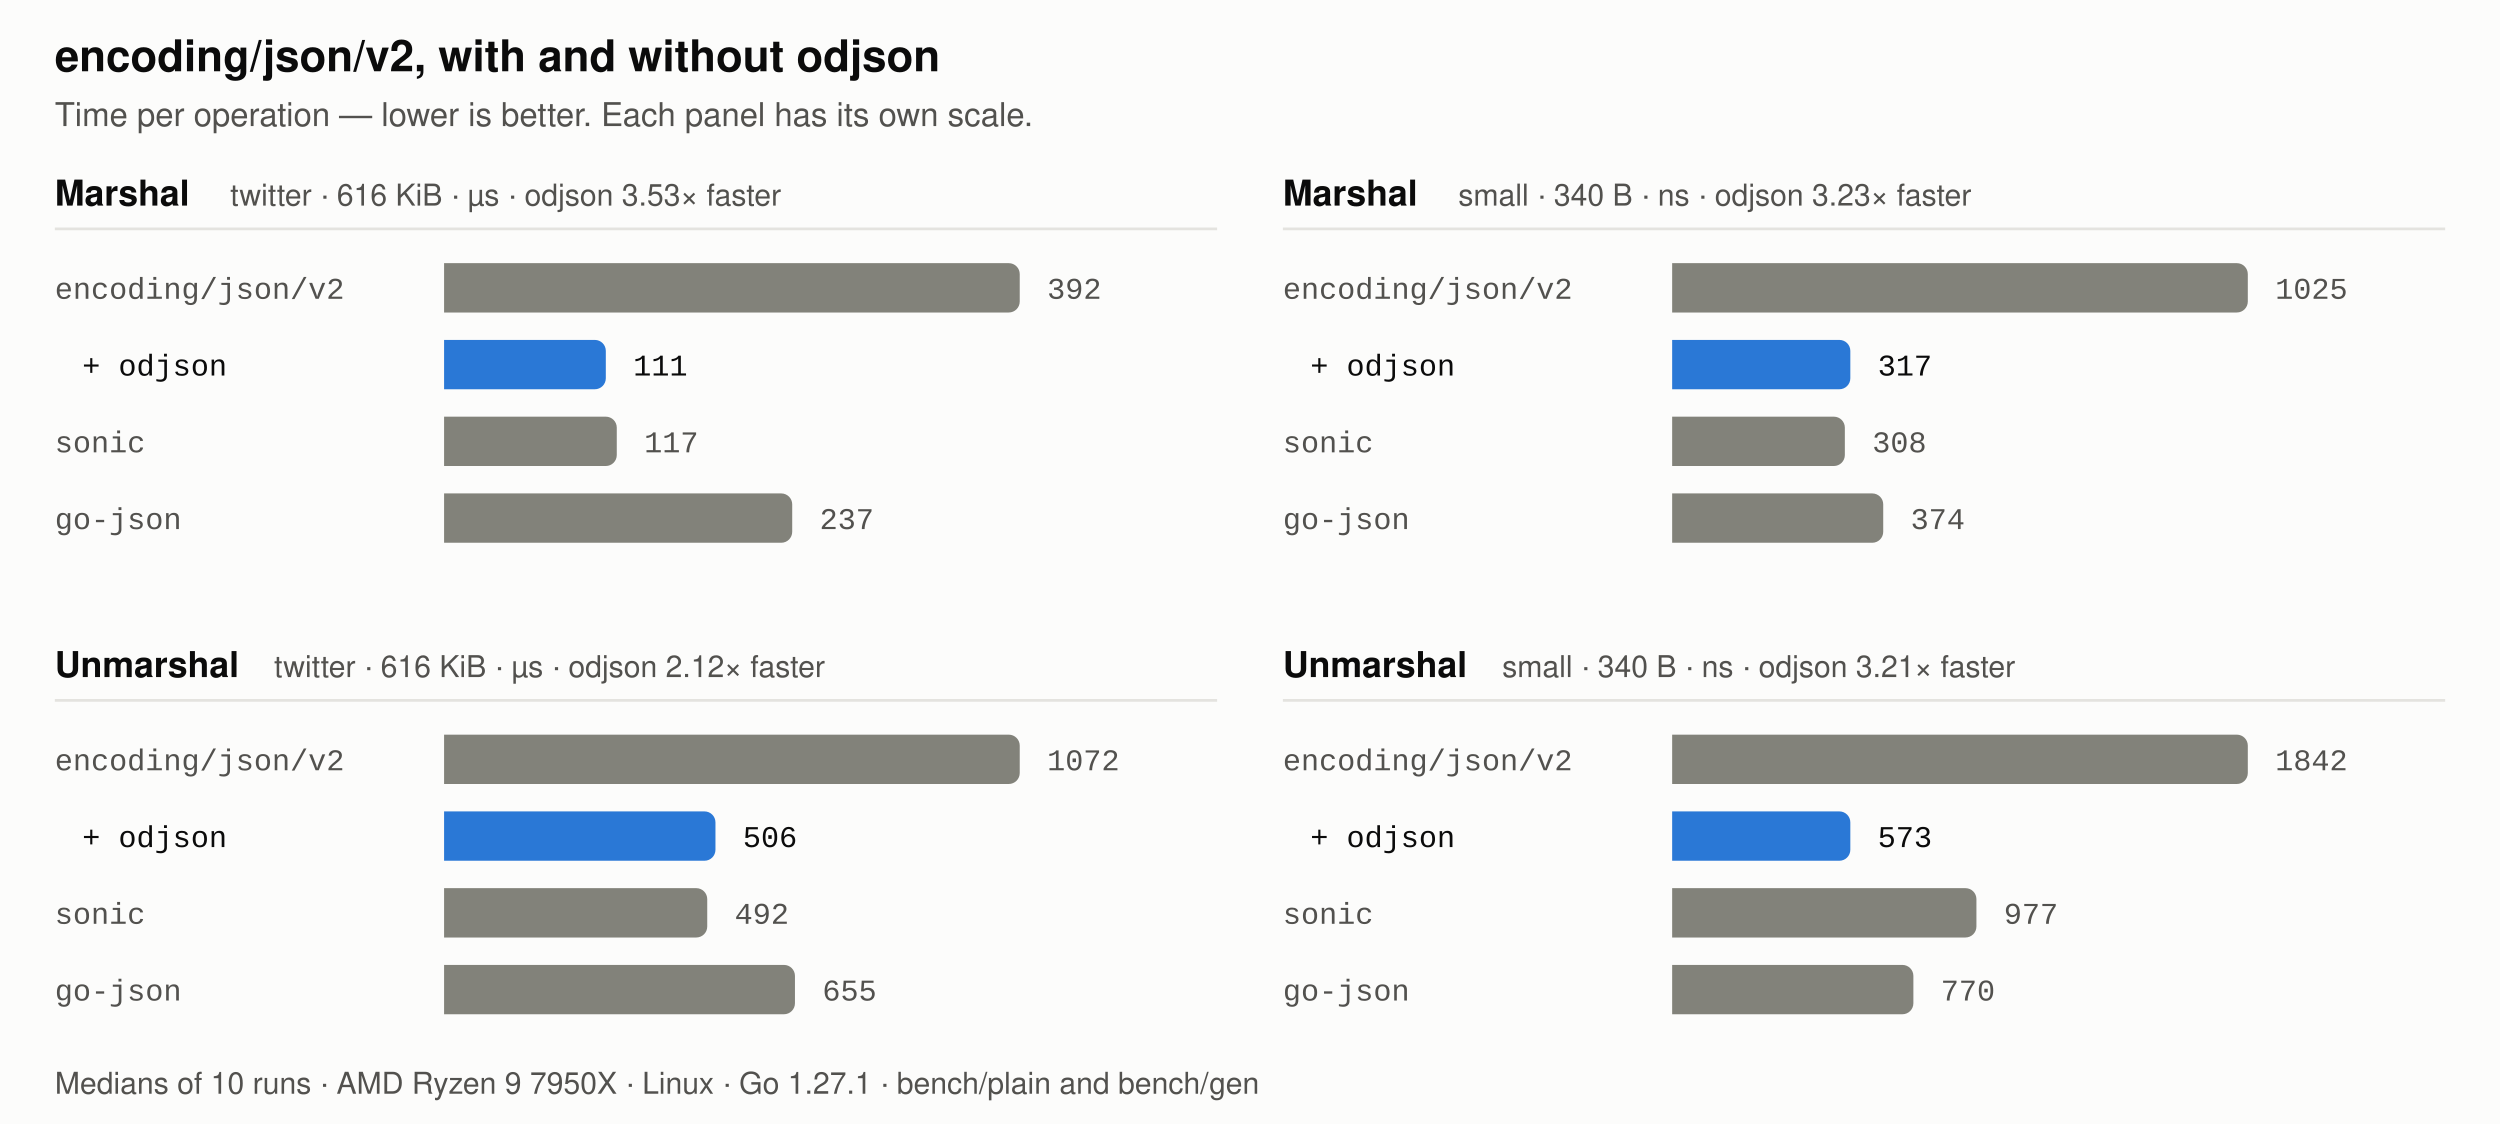
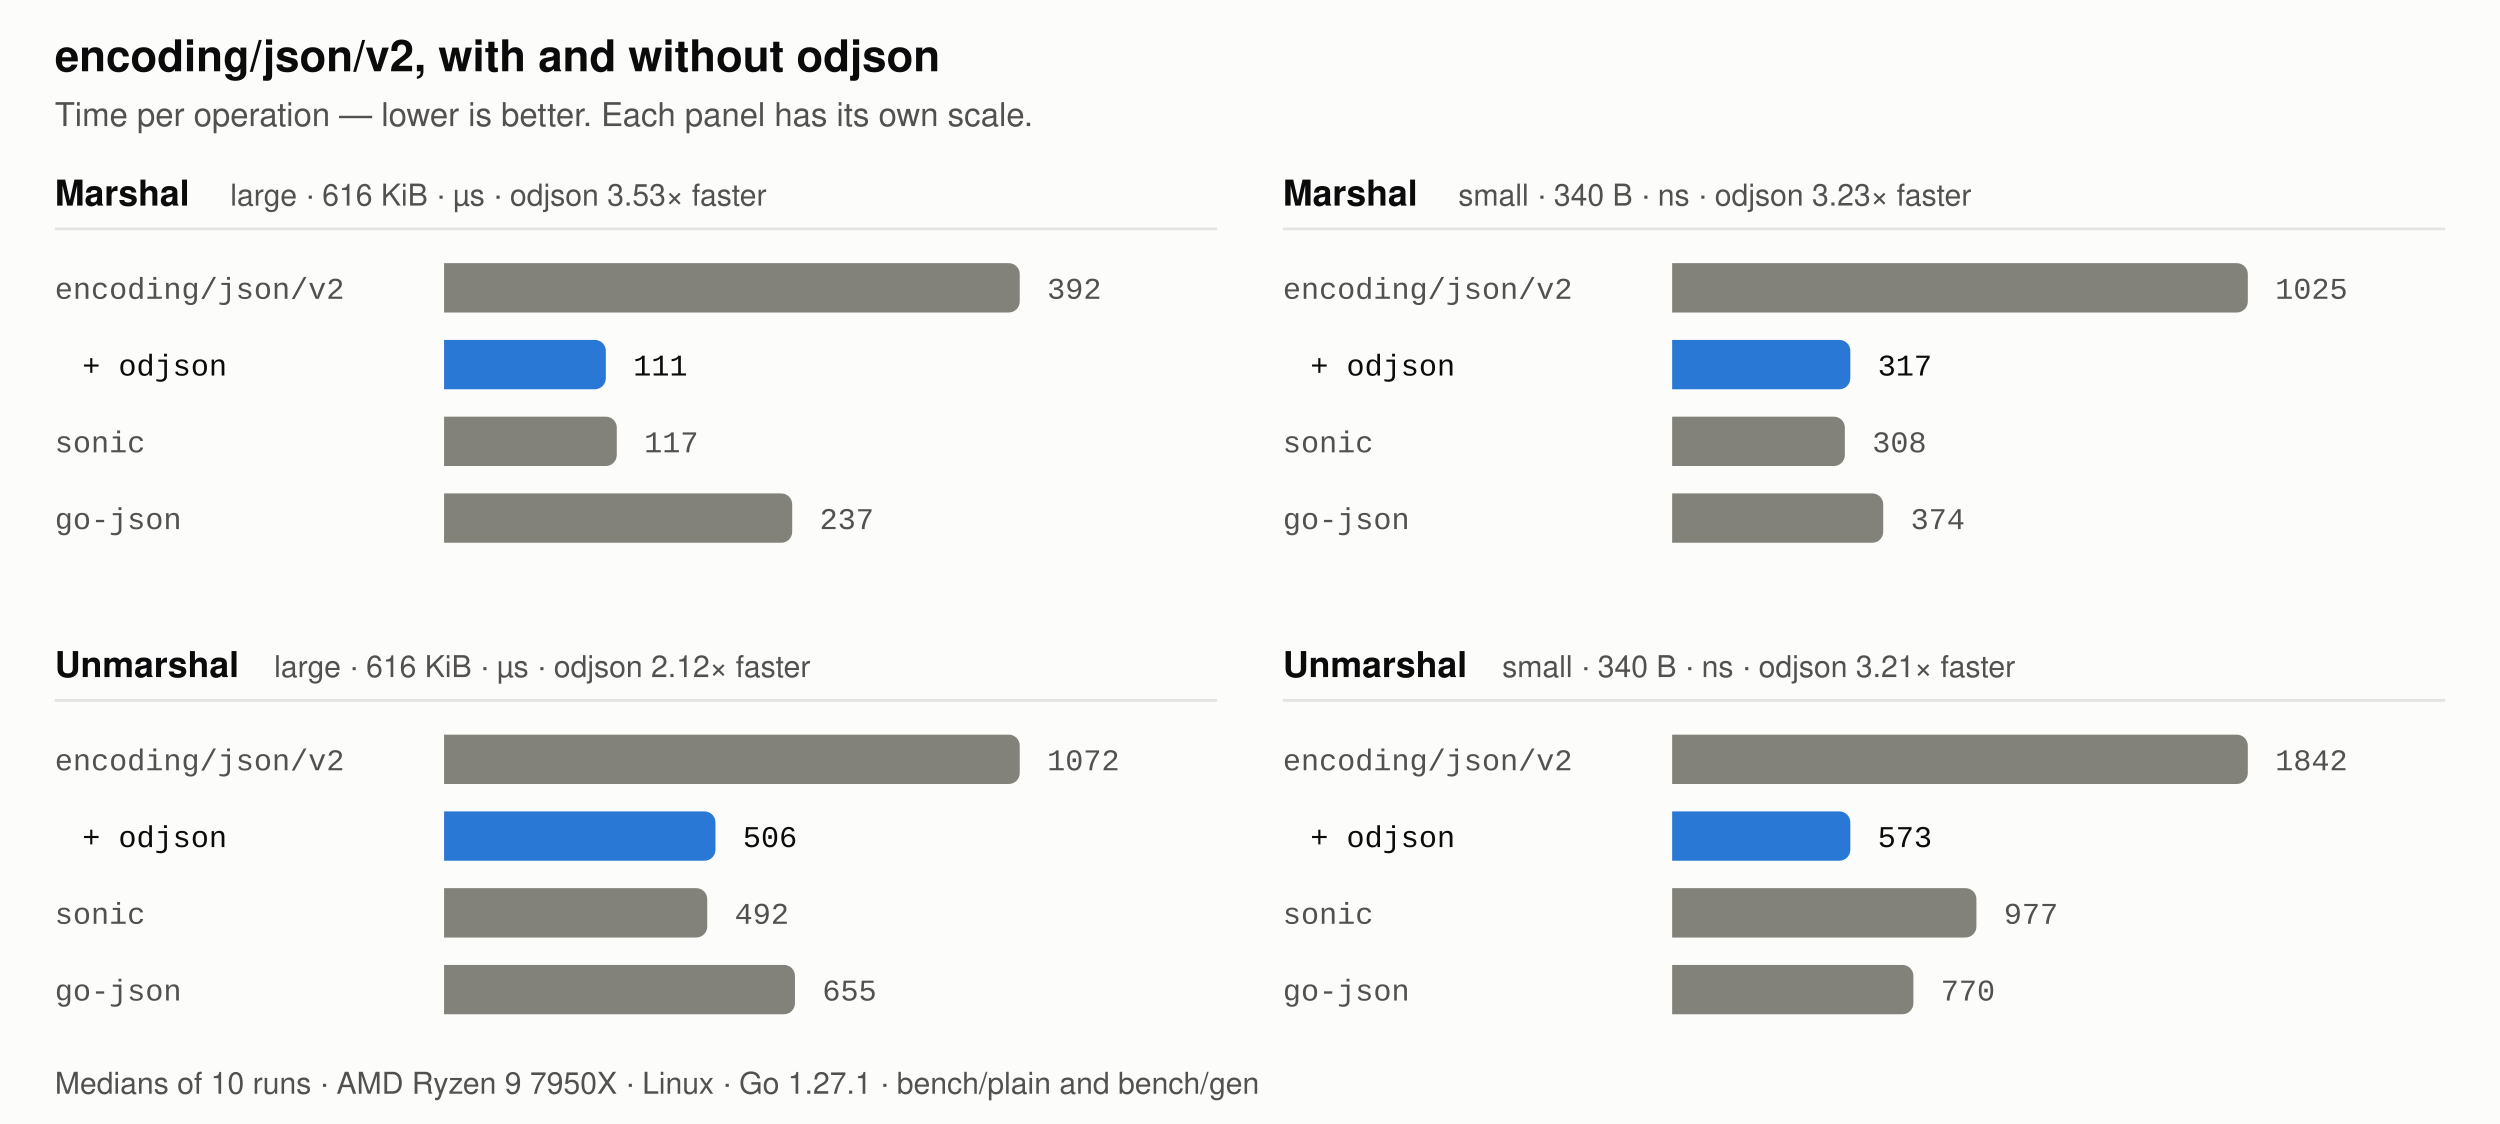
- <svg xmlns="http://www.w3.org/2000/svg" width="912" height="410" viewBox="0 0 912 410" role="img" aria-label="Benchmark comparison, lower is better. Marshal twitter · 616 KiB: encoding/json/v2 392 µs, + odjson 111 µs, sonic 117 µs, go-json 237 µs. Marshal small · 340 B: encoding/json/v2 1025 ns, + odjson 317 ns, sonic 308 ns, go-json 374 ns. Unmarshal twitter · 616 KiB: encoding/json/v2 1072 µs, + odjson 506 µs, sonic 492 µs, go-json 655 µs. Unmarshal small · 340 B: encoding/json/v2 1842 ns, + odjson 573 ns, sonic 977 ns, go-json 770 ns.">
+ <svg xmlns="http://www.w3.org/2000/svg" width="912" height="410" viewBox="0 0 912 410" role="img" aria-label="Benchmark comparison, lower is better. Marshal large · 616 KiB: encoding/json/v2 392 µs, + odjson 111 µs, sonic 117 µs, go-json 237 µs. Marshal small · 340 B: encoding/json/v2 1025 ns, + odjson 317 ns, sonic 308 ns, go-json 374 ns. Unmarshal large · 616 KiB: encoding/json/v2 1072 µs, + odjson 506 µs, sonic 492 µs, go-json 655 µs. Unmarshal small · 340 B: encoding/json/v2 1842 ns, + odjson 573 ns, sonic 977 ns, go-json 770 ns.">
  <style>
text{font-family:-apple-system,BlinkMacSystemFont,"Segoe UI",Helvetica,Arial,sans-serif}
.mono{font-family:ui-monospace,SFMono-Regular,Menlo,Consolas,"Liberation Mono",monospace}
.t1{fill:#0b0b0b}.t2{fill:#52514e}
</style>
  <rect width="912" height="410" fill="#fcfcfb" />
  <text class="t1" x="20" y="26" font-size="16" font-weight="600">encoding/json/v2, with and without odjson</text>
  <text class="t2" x="20" y="46" font-size="12">Time per operation — lower is better. Each panel has its own scale.</text>
  <text class="t1" x="20" y="75" font-size="13" font-weight="600">Marshal</text>
-   <text class="t2" x="84" y="75" font-size="11">twitter · 616 KiB · µs · odjson 3.53× faster</text>
+   <text class="t2" x="84" y="75" font-size="11">large · 616 KiB · µs · odjson 3.53× faster</text>
  <rect x="20" y="83" width="424" height="1" fill="#e4e3df" />
  <text class="mono t2" x="20" y="109" font-size="11">encoding/json/v2</text>
  <path d="M162 96 h206 a4 4 0 0 1 4 4 v10 a4 4 0 0 1 -4 4 h-206 z" fill="#82827a" />
  <text class="mono t2" x="382" y="109" font-size="11">392</text>
  <text class="mono t1" x="30" y="137" font-size="11">+ odjson</text>
  <path d="M162 124 h55 a4 4 0 0 1 4 4 v10 a4 4 0 0 1 -4 4 h-55 z" fill="#2a78d6" />
  <text class="mono t1" x="231" y="137" font-size="11">111</text>
  <text class="mono t2" x="20" y="165" font-size="11">sonic</text>
  <path d="M162 152 h59 a4 4 0 0 1 4 4 v10 a4 4 0 0 1 -4 4 h-59 z" fill="#82827a" />
  <text class="mono t2" x="235" y="165" font-size="11">117</text>
  <text class="mono t2" x="20" y="193" font-size="11">go-json</text>
  <path d="M162 180 h123 a4 4 0 0 1 4 4 v10 a4 4 0 0 1 -4 4 h-123 z" fill="#82827a" />
  <text class="mono t2" x="299" y="193" font-size="11">237</text>
  <text class="t1" x="468" y="75" font-size="13" font-weight="600">Marshal</text>
  <text class="t2" x="532" y="75" font-size="11">small · 340 B · ns · odjson 3.23× faster</text>
  <rect x="468" y="83" width="424" height="1" fill="#e4e3df" />
  <text class="mono t2" x="468" y="109" font-size="11">encoding/json/v2</text>
  <path d="M610 96 h206 a4 4 0 0 1 4 4 v10 a4 4 0 0 1 -4 4 h-206 z" fill="#82827a" />
  <text class="mono t2" x="830" y="109" font-size="11">1025</text>
  <text class="mono t1" x="478" y="137" font-size="11">+ odjson</text>
  <path d="M610 124 h61 a4 4 0 0 1 4 4 v10 a4 4 0 0 1 -4 4 h-61 z" fill="#2a78d6" />
  <text class="mono t1" x="685" y="137" font-size="11">317</text>
  <text class="mono t2" x="468" y="165" font-size="11">sonic</text>
  <path d="M610 152 h59 a4 4 0 0 1 4 4 v10 a4 4 0 0 1 -4 4 h-59 z" fill="#82827a" />
  <text class="mono t2" x="683" y="165" font-size="11">308</text>
  <text class="mono t2" x="468" y="193" font-size="11">go-json</text>
  <path d="M610 180 h73 a4 4 0 0 1 4 4 v10 a4 4 0 0 1 -4 4 h-73 z" fill="#82827a" />
  <text class="mono t2" x="697" y="193" font-size="11">374</text>
  <text class="t1" x="20" y="247" font-size="13" font-weight="600">Unmarshal</text>
-   <text class="t2" x="100" y="247" font-size="11">twitter · 616 KiB · µs · odjson 2.12× faster</text>
+   <text class="t2" x="100" y="247" font-size="11">large · 616 KiB · µs · odjson 2.12× faster</text>
  <rect x="20" y="255" width="424" height="1" fill="#e4e3df" />
  <text class="mono t2" x="20" y="281" font-size="11">encoding/json/v2</text>
  <path d="M162 268 h206 a4 4 0 0 1 4 4 v10 a4 4 0 0 1 -4 4 h-206 z" fill="#82827a" />
  <text class="mono t2" x="382" y="281" font-size="11">1072</text>
  <text class="mono t1" x="30" y="309" font-size="11">+ odjson</text>
  <path d="M162 296 h95 a4 4 0 0 1 4 4 v10 a4 4 0 0 1 -4 4 h-95 z" fill="#2a78d6" />
  <text class="mono t1" x="271" y="309" font-size="11">506</text>
  <text class="mono t2" x="20" y="337" font-size="11">sonic</text>
  <path d="M162 324 h92 a4 4 0 0 1 4 4 v10 a4 4 0 0 1 -4 4 h-92 z" fill="#82827a" />
  <text class="mono t2" x="268" y="337" font-size="11">492</text>
  <text class="mono t2" x="20" y="365" font-size="11">go-json</text>
  <path d="M162 352 h124 a4 4 0 0 1 4 4 v10 a4 4 0 0 1 -4 4 h-124 z" fill="#82827a" />
  <text class="mono t2" x="300" y="365" font-size="11">655</text>
  <text class="t1" x="468" y="247" font-size="13" font-weight="600">Unmarshal</text>
  <text class="t2" x="548" y="247" font-size="11">small · 340 B · ns · odjson 3.21× faster</text>
  <rect x="468" y="255" width="424" height="1" fill="#e4e3df" />
  <text class="mono t2" x="468" y="281" font-size="11">encoding/json/v2</text>
  <path d="M610 268 h206 a4 4 0 0 1 4 4 v10 a4 4 0 0 1 -4 4 h-206 z" fill="#82827a" />
  <text class="mono t2" x="830" y="281" font-size="11">1842</text>
  <text class="mono t1" x="478" y="309" font-size="11">+ odjson</text>
  <path d="M610 296 h61 a4 4 0 0 1 4 4 v10 a4 4 0 0 1 -4 4 h-61 z" fill="#2a78d6" />
  <text class="mono t1" x="685" y="309" font-size="11">573</text>
  <text class="mono t2" x="468" y="337" font-size="11">sonic</text>
  <path d="M610 324 h107 a4 4 0 0 1 4 4 v10 a4 4 0 0 1 -4 4 h-107 z" fill="#82827a" />
  <text class="mono t2" x="731" y="337" font-size="11">977</text>
  <text class="mono t2" x="468" y="365" font-size="11">go-json</text>
  <path d="M610 352 h84 a4 4 0 0 1 4 4 v10 a4 4 0 0 1 -4 4 h-84 z" fill="#82827a" />
  <text class="mono t2" x="708" y="365" font-size="11">770</text>
  <text class="t2" x="20" y="399" font-size="11">Medians of 10 runs · AMD Ryzen 9 7950X · Linux · Go 1.27.1 · bench/plain and bench/gen</text>
</svg>
